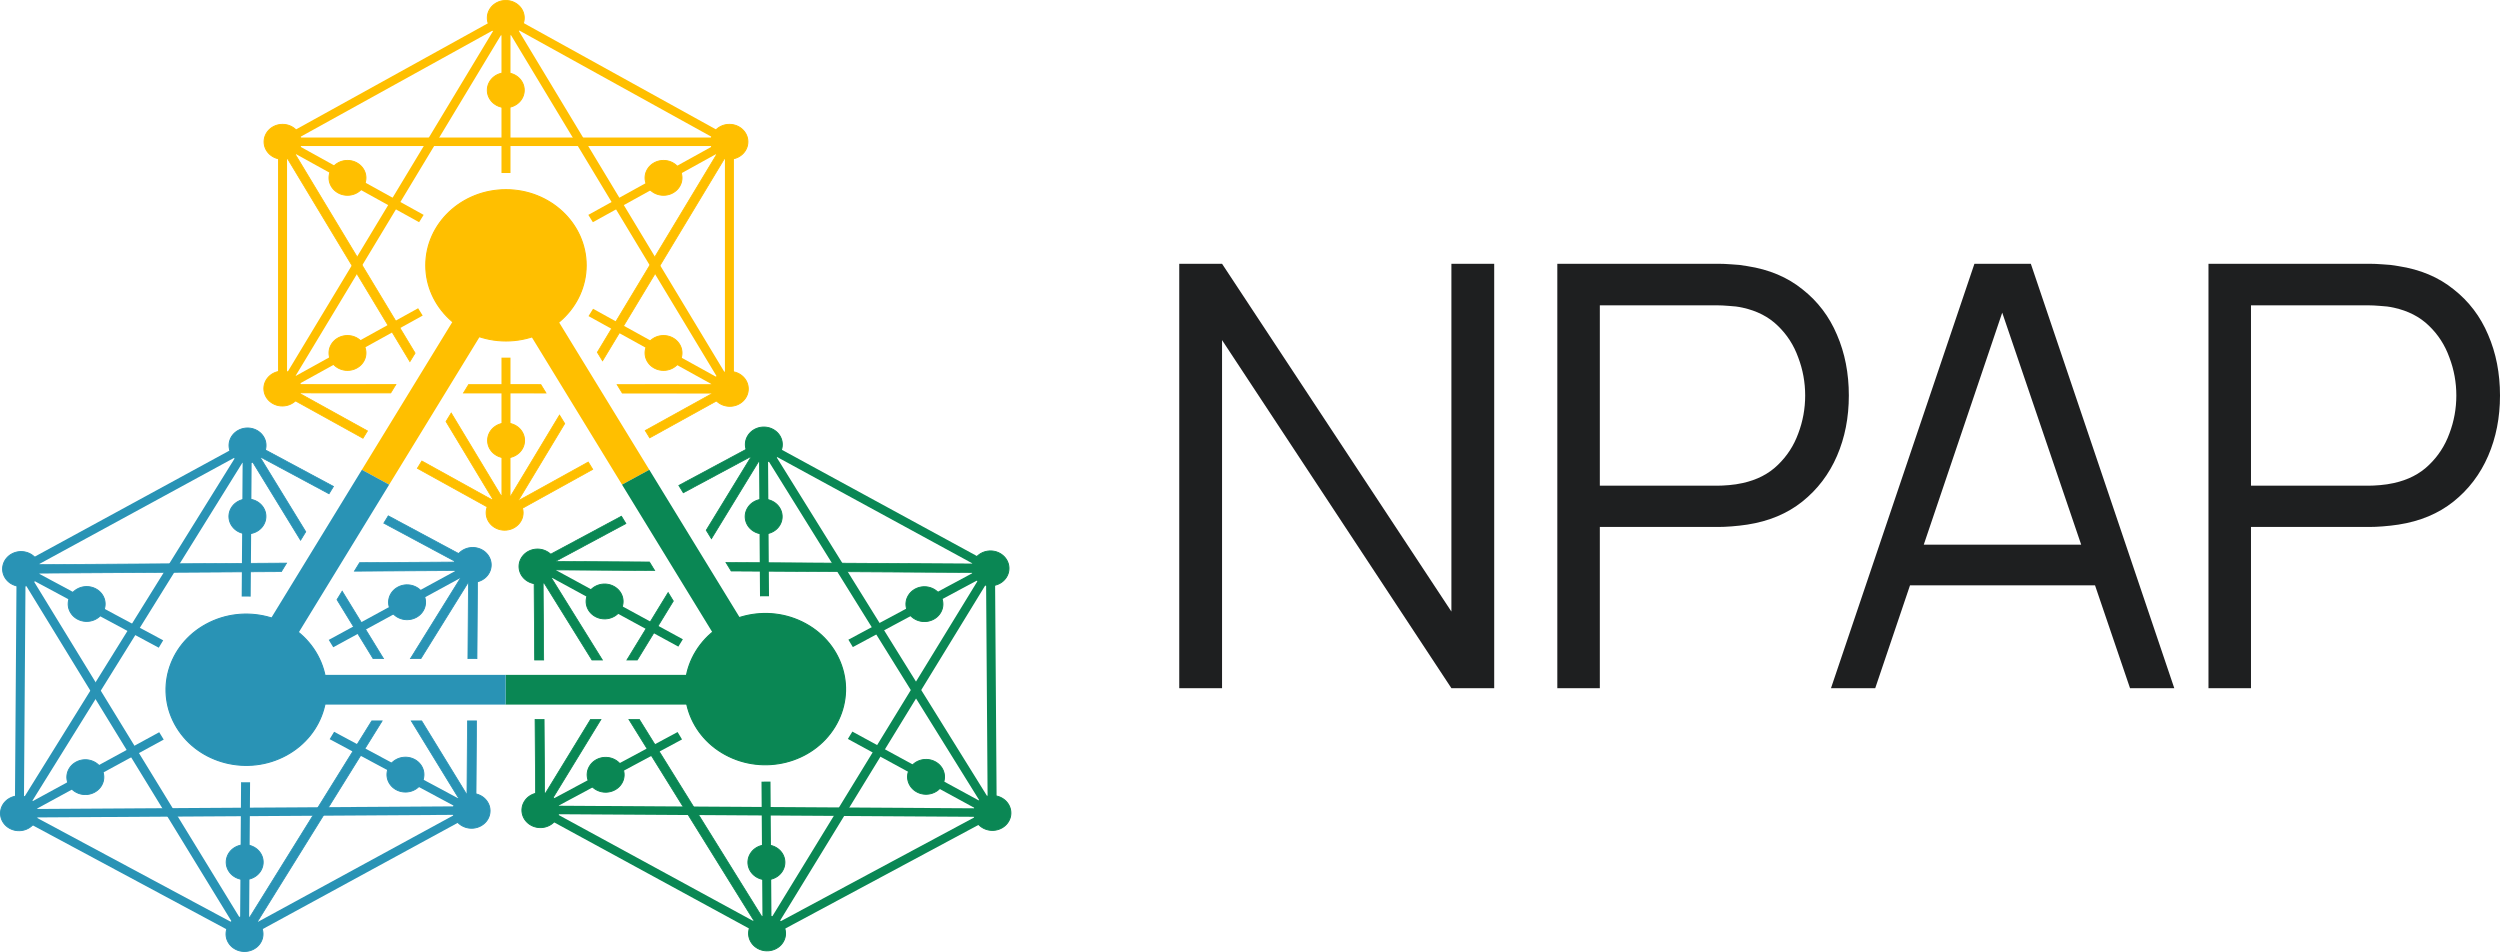
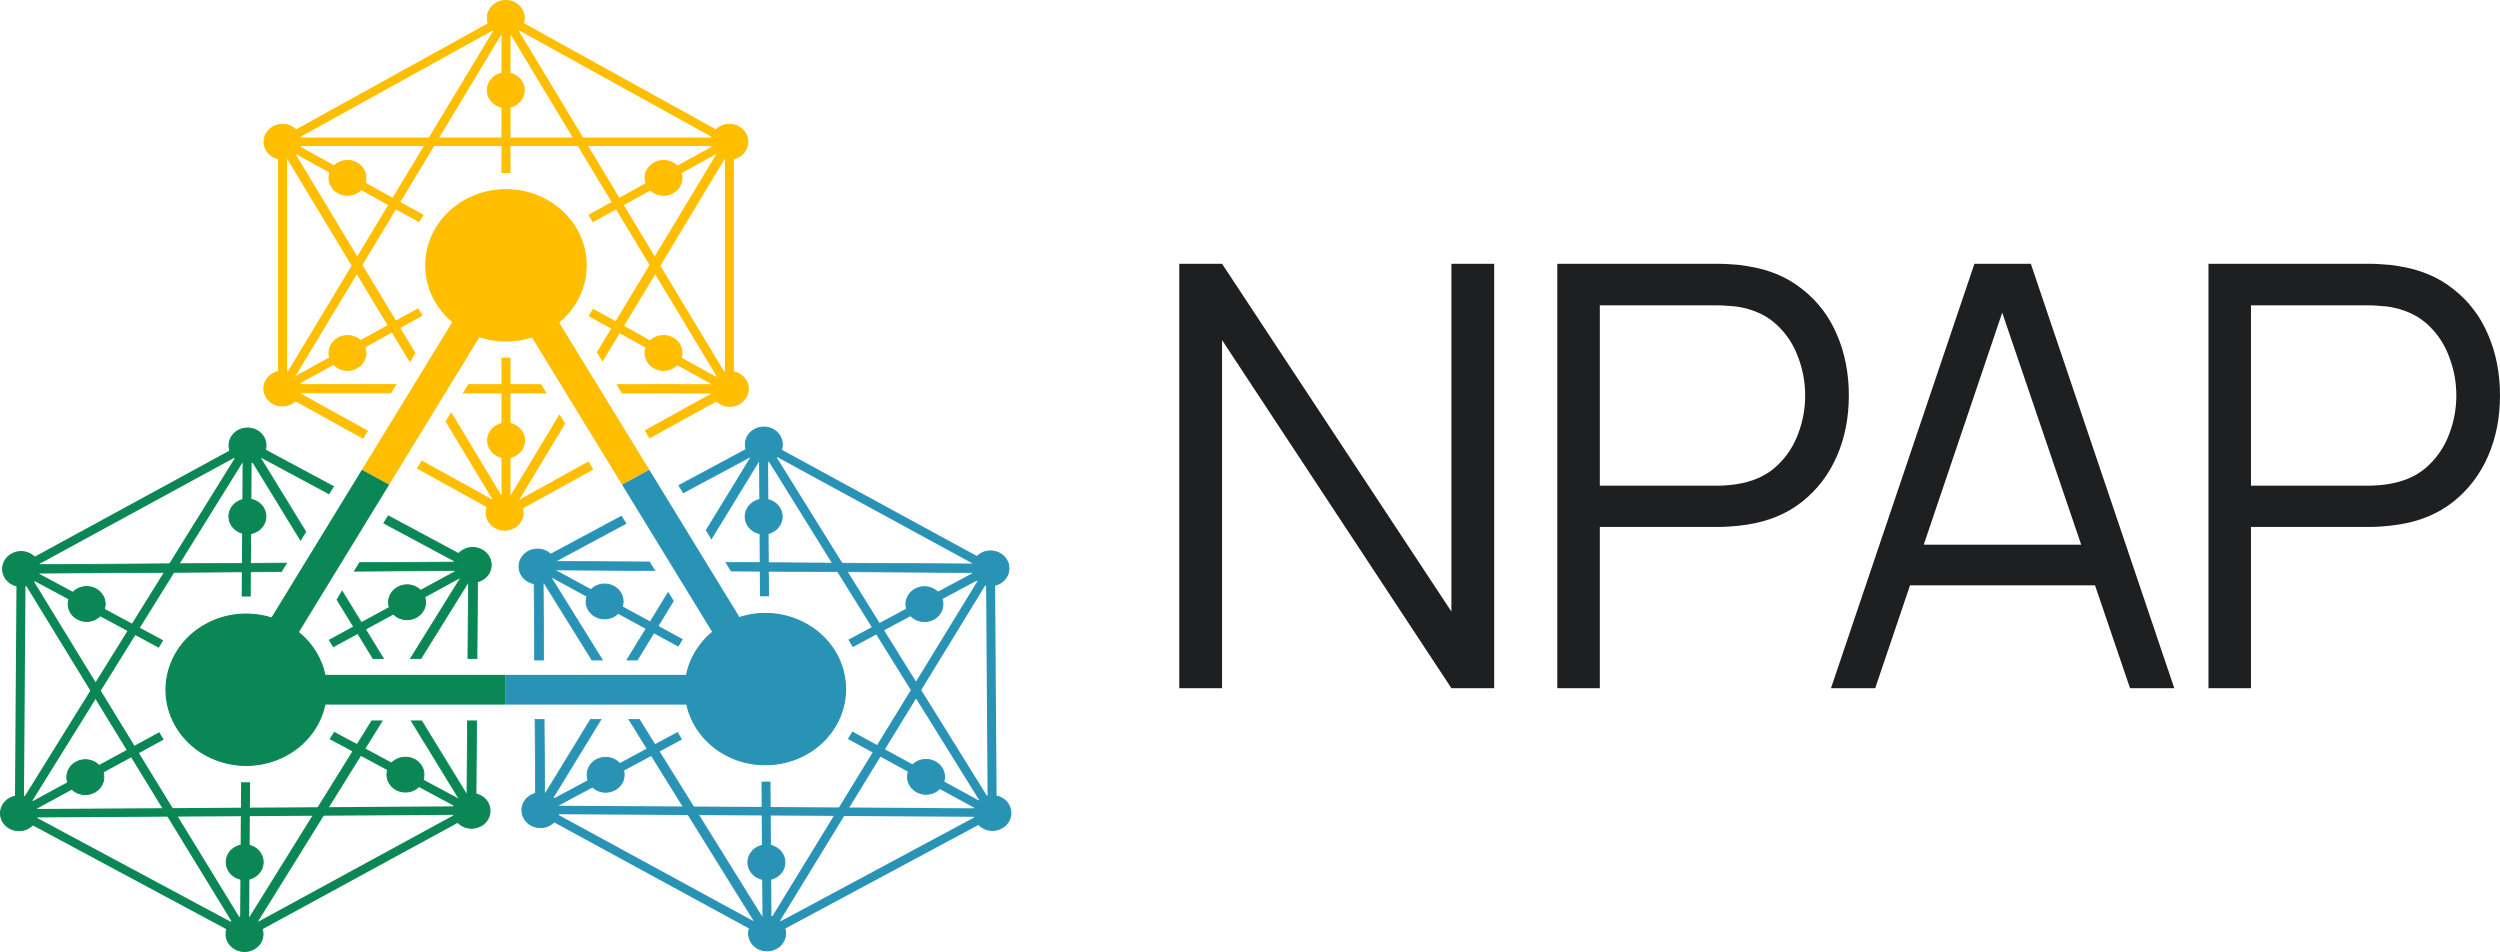
<svg xmlns="http://www.w3.org/2000/svg" version="1.1" id="svg1" width="1125.745" height="428.661" viewBox="0 0 1125.745 428.661" xml:space="preserve">
  <defs id="defs1" />
  <g id="layer1" transform="matrix(-0.3575605,0,0,0.3372961,731.2765,-38.92885)">
    <g id="g100" style="opacity:1;fill:#ffbf00;fill-opacity:1">
      <circle style="display:inline;opacity:1;fill:#ffbf00;fill-opacity:1;stroke:#ffbf00;stroke-width:1.428;stroke-opacity:1" id="path2" cx="1407.966" cy="469.633" r="101" />
      <ellipse style="display:inline;opacity:1;fill:#ffbf00;fill-opacity:1;stroke:#ffbf00;stroke-width:1.233;stroke-opacity:1" id="path38" cx="1689.357" cy="304.69" rx="23.267" ry="23.282" />
      <ellipse style="display:inline;opacity:1;fill:#ffbf00;fill-opacity:1;stroke:#ffbf00;stroke-width:1.233;stroke-opacity:1" id="ellipse41" cx="1126.075" cy="634.577" rx="23.267" ry="23.282" />
      <ellipse style="display:inline;opacity:1;fill:#ffbf00;fill-opacity:1;stroke:#ffbf00;stroke-width:1.233;stroke-opacity:1" id="ellipse70" cx="1408.219" cy="139.313" rx="23.267" ry="23.282" />
      <ellipse style="display:inline;opacity:1;fill:#ffbf00;fill-opacity:1;stroke:#ffbf00;stroke-width:1.233;stroke-opacity:1" id="ellipse71" cx="1126.575" cy="304.691" rx="23.267" ry="23.282" />
      <ellipse style="display:inline;opacity:1;fill:#ffbf00;fill-opacity:1;stroke:#ffbf00;stroke-width:1.233;stroke-opacity:1" id="ellipse72" cx="1409.669" cy="799.953" rx="23.267" ry="23.282" />
      <ellipse style="display:inline;opacity:1;fill:#ffbf00;fill-opacity:1;stroke:#ffbf00;stroke-width:1.233;stroke-opacity:1" id="ellipse73" cx="1689.61" cy="634.146" rx="23.267" ry="23.282" />
      <ellipse style="display:inline;opacity:1;fill:#ffbf00;fill-opacity:1;stroke:#ffbf00;stroke-width:1.233;stroke-opacity:1" id="ellipse74" cx="1408.219" cy="235.813" rx="23.267" ry="23.282" />
      <ellipse style="display:inline;opacity:1;fill:#ffbf00;fill-opacity:1;stroke:#ffbf00;stroke-width:1.233;stroke-opacity:1" id="ellipse75" cx="1407.842" cy="703.453" rx="23.267" ry="23.282" />
      <path style="display:inline;opacity:1;fill:#ffbf00;fill-opacity:1;stroke:#ffbf00;stroke-width:11.339;stroke-dasharray:none;stroke-opacity:1" d="M 1126.575,634.577 V 304.691" id="path41" />
      <path style="display:inline;opacity:1;fill:#ffbf00;fill-opacity:1;stroke:#ffbf00;stroke-width:11.339;stroke-dasharray:none;stroke-opacity:1" d="M 1126.575,304.691 1407.966,139.745" id="path42" />
      <path style="display:inline;opacity:1;fill:#ffbf00;fill-opacity:1;stroke:#ffbf00;stroke-width:11.339;stroke-dasharray:none;stroke-opacity:1" d="M 1689.357,304.691 1407.966,139.745" id="path43" />
      <path style="display:inline;opacity:1;fill:#ffbf00;fill-opacity:1;stroke:#ffbf00;stroke-width:11.339;stroke-dasharray:none;stroke-opacity:1" d="M 1689.357,634.577 V 304.691" id="path44" />
      <path style="display:inline;opacity:1;fill:#ffbf00;fill-opacity:1;stroke:#ffbf00;stroke-width:11.339;stroke-dasharray:none;stroke-opacity:1" d="M 1407.966,139.745 1126.575,634.577" id="path49" />
      <path style="display:inline;opacity:1;fill:#ffbf00;fill-opacity:1;stroke:#ffbf00;stroke-width:11.339;stroke-dasharray:none;stroke-opacity:1" d="m 1407.966,139.745 281.391,494.833" id="path50" />
      <path style="display:inline;opacity:1;fill:#ffbf00;fill-opacity:1;stroke:#ffbf00;stroke-width:11.339;stroke-dasharray:none;stroke-opacity:1" d="m 1126.575,304.691 h 562.782" id="path53" />
      <path style="display:inline;opacity:1;fill:#ffbf00;fill-opacity:1;stroke:#ffbf00;stroke-width:11.339;stroke-dasharray:none;stroke-opacity:1" d="m 1407.966,139.745 10e-5,206.639" id="path56" />
      <path style="display:inline;opacity:1;fill:#ffbf00;fill-opacity:1;stroke:#ffbf00;stroke-width:11.339;stroke-dasharray:none;stroke-opacity:1" d="m 1407.966,592.882 10e-5,206.639" id="path61" />
      <path style="display:inline;opacity:1;fill:#ffbf00;fill-opacity:1;stroke:#ffbf00;stroke-width:11.339;stroke-dasharray:none;stroke-opacity:1" d="M 1689.357,304.691 1514.517,407.176" id="path62" />
      <path style="display:inline;opacity:1;fill:#ffbf00;fill-opacity:1;stroke:#ffbf00;stroke-width:11.339;stroke-dasharray:none;stroke-opacity:1" d="M 1301.415,407.176 1126.575,304.691" id="path63" />
      <path style="display:inline;opacity:1;fill:#ffbf00;fill-opacity:1;stroke:#ffbf00;stroke-width:11.339;stroke-dasharray:none;stroke-opacity:1" d="M 1690.574,634.29 1515.734,531.805" id="path64" />
      <path style="display:inline;opacity:1;fill:#ffbf00;fill-opacity:1;stroke:#ffbf00;stroke-width:11.339;stroke-dasharray:none;stroke-opacity:1" d="M 1301.168,532.524 1126.328,635.009" id="path65" />
      <path style="display:inline;opacity:1;fill:#ffbf00;fill-opacity:1;stroke:#ffbf00;stroke-width:39.685;stroke-dasharray:none;stroke-opacity:1" d="M 1407.966,469.633 1244.645,752.513" id="path79" />
      <path style="display:inline;opacity:1;fill:#ffbf00;fill-opacity:1;stroke:#ffbf00;stroke-width:39.685;stroke-dasharray:none;stroke-opacity:1" d="m 1408.94,469.633 163.321,282.88" id="path80" />
      <ellipse style="display:inline;opacity:1;fill:#ffbf00;fill-opacity:1;stroke:#ffbf00;stroke-width:1.233;stroke-opacity:1" id="ellipse80" cx="1209.564" cy="352.852" rx="23.267" ry="23.282" />
      <ellipse style="display:inline;opacity:1;fill:#ffbf00;fill-opacity:1;stroke:#ffbf00;stroke-width:1.233;stroke-opacity:1" id="ellipse81" cx="1607.585" cy="352.852" rx="23.267" ry="23.282" />
      <ellipse style="display:inline;opacity:1;fill:#ffbf00;fill-opacity:1;stroke:#ffbf00;stroke-width:1.233;stroke-opacity:1" id="ellipse82" cx="1607.585" cy="586.626" rx="23.267" ry="23.282" />
      <ellipse style="display:inline;opacity:1;fill:#ffbf00;fill-opacity:1;stroke:#ffbf00;stroke-width:1.233;stroke-opacity:1" id="ellipse83" cx="1209.564" cy="586.626" rx="23.267" ry="23.282" />
      <path id="path60" style="baseline-shift:baseline;display:inline;overflow:visible;opacity:1;vector-effect:none;fill:#ffbf00;fill-opacity:1;stroke:#ffbf00;stroke-opacity:1;enable-background:accumulate;stop-color:#000000" d="m 1684.43,301.889 -162.019,284.91 6.572,11.383 165.303,-290.688 z m -207.496,364.883 -73.897,129.947 9.857,5.605 70.611,-124.17 z" />
      <path id="path73" style="baseline-shift:baseline;display:inline;overflow:visible;opacity:1;vector-effect:none;fill:#ffbf00;fill-opacity:1;stroke:#ffbf00;stroke-opacity:1;enable-background:accumulate;stop-color:#000000" d="m 1686.49,629.686 -104.092,61.016 5.67,9.82 104.156,-61.053 z m -172.566,101.154 -108.824,63.791 5.732,9.781 108.762,-63.752 z" />
      <path id="path58" style="baseline-shift:baseline;display:inline;overflow:visible;opacity:1;vector-effect:none;fill:#ffbf00;fill-opacity:1;stroke:#ffbf00;stroke-opacity:1;enable-background:accumulate;stop-color:#000000" d="m 1690.57,628.621 -143.973,0.074 6.545,11.334 137.438,-0.07 z m -235.594,0.119 -90.891,0.047 -6.549,11.342 103.984,-0.053 z m -186.932,0.096 -141.473,0.072 0.01,11.338 134.914,-0.068 z" />
      <path id="path89" style="baseline-shift:baseline;display:inline;overflow:visible;opacity:1;vector-effect:none;fill:#ffbf00;fill-opacity:1;stroke:#ffbf00;stroke-opacity:1;enable-background:accumulate;stop-color:#000000" d="m 1131.504,301.889 -9.857,5.605 164.705,289.633 6.57,-11.383 z m 209.061,367.637 -6.572,11.383 69.045,121.416 9.857,-5.605 z" />
      <path id="path91" style="baseline-shift:baseline;display:inline;overflow:visible;opacity:1;vector-effect:none;fill:#ffbf00;fill-opacity:1;stroke:#ffbf00;stroke-opacity:1;enable-background:accumulate;stop-color:#000000" d="m 1129.443,629.686 -5.732,9.783 103.252,60.523 5.668,-9.818 z m 174.924,102.537 -5.67,9.82 106.402,62.369 5.732,-9.781 z" />
    </g>
-     <g id="g128" style="opacity:1;fill:#0a8754;fill-opacity:1;stroke:#0a8754;stroke-opacity:1" transform="matrix(0.5,0.8660254,0.8660254,-0.5,-29.37281,50.87531)">
-       <circle style="display:inline;opacity:1;fill:#0a8754;fill-opacity:1;stroke:#0a8754;stroke-width:1.428;stroke-opacity:1" id="circle100" cx="1407.966" cy="469.633" r="101" />
-       <ellipse style="display:inline;opacity:1;fill:#0a8754;fill-opacity:1;stroke:#0a8754;stroke-width:1.233;stroke-opacity:1" id="ellipse100" cx="1689.357" cy="304.69" rx="23.267" ry="23.282" />
-       <ellipse style="display:inline;opacity:1;fill:#0a8754;fill-opacity:1;stroke:#0a8754;stroke-width:1.233;stroke-opacity:1" id="ellipse101" cx="1126.075" cy="634.577" rx="23.267" ry="23.282" />
-       <ellipse style="display:inline;opacity:1;fill:#0a8754;fill-opacity:1;stroke:#0a8754;stroke-width:1.233;stroke-opacity:1" id="ellipse102" cx="1408.219" cy="139.313" rx="23.267" ry="23.282" />
-       <ellipse style="display:inline;opacity:1;fill:#0a8754;fill-opacity:1;stroke:#0a8754;stroke-width:1.233;stroke-opacity:1" id="ellipse103" cx="1126.575" cy="304.691" rx="23.267" ry="23.282" />
-       <ellipse style="display:inline;opacity:1;fill:#0a8754;fill-opacity:1;stroke:#0a8754;stroke-width:1.233;stroke-opacity:1" id="ellipse104" cx="1409.669" cy="799.953" rx="23.267" ry="23.282" />
-       <ellipse style="display:inline;opacity:1;fill:#0a8754;fill-opacity:1;stroke:#0a8754;stroke-width:1.233;stroke-opacity:1" id="ellipse105" cx="1689.61" cy="634.146" rx="23.267" ry="23.282" />
-       <ellipse style="display:inline;opacity:1;fill:#0a8754;fill-opacity:1;stroke:#0a8754;stroke-width:1.233;stroke-opacity:1" id="ellipse106" cx="1408.219" cy="235.813" rx="23.267" ry="23.282" />
-       <ellipse style="display:inline;opacity:1;fill:#0a8754;fill-opacity:1;stroke:#0a8754;stroke-width:1.233;stroke-opacity:1" id="ellipse107" cx="1407.842" cy="703.453" rx="23.267" ry="23.282" />
-       <path style="display:inline;opacity:1;fill:#0a8754;fill-opacity:1;stroke:#0a8754;stroke-width:11.339;stroke-dasharray:none;stroke-opacity:1" d="M 1126.575,634.577 V 304.691" id="path107" />
-       <path style="display:inline;opacity:1;fill:#0a8754;fill-opacity:1;stroke:#0a8754;stroke-width:11.339;stroke-dasharray:none;stroke-opacity:1" d="M 1126.575,304.691 1407.966,139.745" id="path108" />
-       <path style="display:inline;opacity:1;fill:#0a8754;fill-opacity:1;stroke:#0a8754;stroke-width:11.339;stroke-dasharray:none;stroke-opacity:1" d="M 1689.357,304.691 1407.966,139.745" id="path109" />
-       <path style="display:inline;opacity:1;fill:#0a8754;fill-opacity:1;stroke:#0a8754;stroke-width:11.339;stroke-dasharray:none;stroke-opacity:1" d="M 1689.357,634.577 V 304.691" id="path110" />
-       <path style="display:inline;opacity:1;fill:#0a8754;fill-opacity:1;stroke:#0a8754;stroke-width:11.339;stroke-dasharray:none;stroke-opacity:1" d="M 1407.966,139.745 1126.575,634.577" id="path111" />
-       <path style="display:inline;opacity:1;fill:#0a8754;fill-opacity:1;stroke:#0a8754;stroke-width:11.339;stroke-dasharray:none;stroke-opacity:1" d="m 1407.966,139.745 281.391,494.833" id="path112" />
-       <path style="display:inline;opacity:1;fill:#0a8754;fill-opacity:1;stroke:#0a8754;stroke-width:11.339;stroke-dasharray:none;stroke-opacity:1" d="m 1126.575,304.691 h 562.782" id="path113" />
-       <path style="display:inline;opacity:1;fill:#0a8754;fill-opacity:1;stroke:#0a8754;stroke-width:11.339;stroke-dasharray:none;stroke-opacity:1" d="m 1407.966,139.745 10e-5,206.639" id="path114" />
-       <path style="display:inline;opacity:1;fill:#0a8754;fill-opacity:1;stroke:#0a8754;stroke-width:11.339;stroke-dasharray:none;stroke-opacity:1" d="m 1407.966,592.882 10e-5,206.639" id="path115" />
-       <path style="display:inline;opacity:1;fill:#0a8754;fill-opacity:1;stroke:#0a8754;stroke-width:11.339;stroke-dasharray:none;stroke-opacity:1" d="M 1689.357,304.691 1514.517,407.176" id="path116" />
-       <path style="display:inline;opacity:1;fill:#0a8754;fill-opacity:1;stroke:#0a8754;stroke-width:11.339;stroke-dasharray:none;stroke-opacity:1" d="M 1301.415,407.176 1126.575,304.691" id="path117" />
-       <path style="display:inline;opacity:1;fill:#0a8754;fill-opacity:1;stroke:#0a8754;stroke-width:11.339;stroke-dasharray:none;stroke-opacity:1" d="M 1690.574,634.29 1515.734,531.805" id="path118" />
-       <path style="display:inline;opacity:1;fill:#0a8754;fill-opacity:1;stroke:#0a8754;stroke-width:11.339;stroke-dasharray:none;stroke-opacity:1" d="M 1301.168,532.524 1126.328,635.009" id="path119" />
-       <path style="display:inline;opacity:1;fill:#0a8754;fill-opacity:1;stroke:#0a8754;stroke-width:39.685;stroke-dasharray:none;stroke-opacity:1" d="M 1407.966,469.633 1244.645,752.513" id="path120" />
-       <path style="display:inline;opacity:1;fill:#0a8754;fill-opacity:1;stroke:#0a8754;stroke-width:39.685;stroke-dasharray:none;stroke-opacity:1" d="m 1408.94,469.633 163.321,282.88" id="path121" />
-       <ellipse style="display:inline;opacity:1;fill:#0a8754;fill-opacity:1;stroke:#0a8754;stroke-width:1.233;stroke-opacity:1" id="ellipse121" cx="1209.564" cy="352.852" rx="23.267" ry="23.282" />
-       <ellipse style="display:inline;opacity:1;fill:#0a8754;fill-opacity:1;stroke:#0a8754;stroke-width:1.233;stroke-opacity:1" id="ellipse122" cx="1607.585" cy="352.852" rx="23.267" ry="23.282" />
-       <ellipse style="display:inline;opacity:1;fill:#0a8754;fill-opacity:1;stroke:#0a8754;stroke-width:1.233;stroke-opacity:1" id="ellipse123" cx="1607.585" cy="586.626" rx="23.267" ry="23.282" />
-       <ellipse style="display:inline;opacity:1;fill:#0a8754;fill-opacity:1;stroke:#0a8754;stroke-width:1.233;stroke-opacity:1" id="ellipse124" cx="1209.564" cy="586.626" rx="23.267" ry="23.282" />
-       <path id="path124" style="baseline-shift:baseline;display:inline;overflow:visible;opacity:1;vector-effect:none;fill:#0a8754;fill-opacity:1;stroke:#0a8754;stroke-opacity:1;enable-background:accumulate;stop-color:#000000" d="m 1684.43,301.889 -162.019,284.91 6.572,11.383 165.303,-290.688 z m -207.496,364.883 -73.897,129.947 9.857,5.605 70.611,-124.17 z" />
-       <path id="path125" style="baseline-shift:baseline;display:inline;overflow:visible;opacity:1;vector-effect:none;fill:#0a8754;fill-opacity:1;stroke:#0a8754;stroke-opacity:1;enable-background:accumulate;stop-color:#000000" d="m 1686.49,629.686 -104.092,61.016 5.67,9.82 104.156,-61.053 z m -172.566,101.154 -108.824,63.791 5.732,9.781 108.762,-63.752 z" />
-       <path id="path126" style="baseline-shift:baseline;display:inline;overflow:visible;opacity:1;vector-effect:none;fill:#0a8754;fill-opacity:1;stroke:#0a8754;stroke-opacity:1;enable-background:accumulate;stop-color:#000000" d="m 1690.57,628.621 -143.973,0.074 6.545,11.334 137.438,-0.07 z m -235.594,0.119 -90.891,0.047 -6.549,11.342 103.984,-0.053 z m -186.932,0.096 -141.473,0.072 0.01,11.338 134.914,-0.068 z" />
-       <path id="path127" style="baseline-shift:baseline;display:inline;overflow:visible;opacity:1;vector-effect:none;fill:#0a8754;fill-opacity:1;stroke:#0a8754;stroke-opacity:1;enable-background:accumulate;stop-color:#000000" d="m 1131.504,301.889 -9.857,5.605 164.705,289.633 6.57,-11.383 z m 209.061,367.637 -6.572,11.383 69.045,121.416 9.857,-5.605 z" />
-       <path id="path128" style="baseline-shift:baseline;display:inline;overflow:visible;opacity:1;vector-effect:none;fill:#0a8754;fill-opacity:1;stroke:#0a8754;stroke-opacity:1;enable-background:accumulate;stop-color:#000000" d="m 1129.443,629.686 -5.732,9.783 103.252,60.523 5.668,-9.818 z m 174.924,102.537 -5.67,9.82 106.402,62.369 5.732,-9.781 z" />
+     <g id="g128" style="opacity:1;fill:#2993b5;fill-opacity:1;stroke:#2993b5;stroke-opacity:1" transform="matrix(0.5,0.8660254,0.8660254,-0.5,-29.37281,50.87531)">
+       <circle style="display:inline;opacity:1;fill:#2993b5;fill-opacity:1;stroke:#2993b5;stroke-width:1.428;stroke-opacity:1" id="circle100" cx="1407.966" cy="469.633" r="101" />
+       <ellipse style="display:inline;opacity:1;fill:#2993b5;fill-opacity:1;stroke:#2993b5;stroke-width:1.233;stroke-opacity:1" id="ellipse100" cx="1689.357" cy="304.69" rx="23.267" ry="23.282" />
+       <ellipse style="display:inline;opacity:1;fill:#2993b5;fill-opacity:1;stroke:#2993b5;stroke-width:1.233;stroke-opacity:1" id="ellipse101" cx="1126.075" cy="634.577" rx="23.267" ry="23.282" />
+       <ellipse style="display:inline;opacity:1;fill:#2993b5;fill-opacity:1;stroke:#2993b5;stroke-width:1.233;stroke-opacity:1" id="ellipse102" cx="1408.219" cy="139.313" rx="23.267" ry="23.282" />
+       <ellipse style="display:inline;opacity:1;fill:#2993b5;fill-opacity:1;stroke:#2993b5;stroke-width:1.233;stroke-opacity:1" id="ellipse103" cx="1126.575" cy="304.691" rx="23.267" ry="23.282" />
+       <ellipse style="display:inline;opacity:1;fill:#2993b5;fill-opacity:1;stroke:#2993b5;stroke-width:1.233;stroke-opacity:1" id="ellipse104" cx="1409.669" cy="799.953" rx="23.267" ry="23.282" />
+       <ellipse style="display:inline;opacity:1;fill:#2993b5;fill-opacity:1;stroke:#2993b5;stroke-width:1.233;stroke-opacity:1" id="ellipse105" cx="1689.61" cy="634.146" rx="23.267" ry="23.282" />
+       <ellipse style="display:inline;opacity:1;fill:#2993b5;fill-opacity:1;stroke:#2993b5;stroke-width:1.233;stroke-opacity:1" id="ellipse106" cx="1408.219" cy="235.813" rx="23.267" ry="23.282" />
+       <ellipse style="display:inline;opacity:1;fill:#2993b5;fill-opacity:1;stroke:#2993b5;stroke-width:1.233;stroke-opacity:1" id="ellipse107" cx="1407.842" cy="703.453" rx="23.267" ry="23.282" />
+       <path style="display:inline;opacity:1;fill:#2993b5;fill-opacity:1;stroke:#2993b5;stroke-width:11.339;stroke-dasharray:none;stroke-opacity:1" d="M 1126.575,634.577 V 304.691" id="path107" />
+       <path style="display:inline;opacity:1;fill:#2993b5;fill-opacity:1;stroke:#2993b5;stroke-width:11.339;stroke-dasharray:none;stroke-opacity:1" d="M 1126.575,304.691 1407.966,139.745" id="path108" />
+       <path style="display:inline;opacity:1;fill:#2993b5;fill-opacity:1;stroke:#2993b5;stroke-width:11.339;stroke-dasharray:none;stroke-opacity:1" d="M 1689.357,304.691 1407.966,139.745" id="path109" />
+       <path style="display:inline;opacity:1;fill:#2993b5;fill-opacity:1;stroke:#2993b5;stroke-width:11.339;stroke-dasharray:none;stroke-opacity:1" d="M 1689.357,634.577 V 304.691" id="path110" />
+       <path style="display:inline;opacity:1;fill:#2993b5;fill-opacity:1;stroke:#2993b5;stroke-width:11.339;stroke-dasharray:none;stroke-opacity:1" d="M 1407.966,139.745 1126.575,634.577" id="path111" />
+       <path style="display:inline;opacity:1;fill:#2993b5;fill-opacity:1;stroke:#2993b5;stroke-width:11.339;stroke-dasharray:none;stroke-opacity:1" d="m 1407.966,139.745 281.391,494.833" id="path112" />
+       <path style="display:inline;opacity:1;fill:#2993b5;fill-opacity:1;stroke:#2993b5;stroke-width:11.339;stroke-dasharray:none;stroke-opacity:1" d="m 1126.575,304.691 h 562.782" id="path113" />
+       <path style="display:inline;opacity:1;fill:#2993b5;fill-opacity:1;stroke:#2993b5;stroke-width:11.339;stroke-dasharray:none;stroke-opacity:1" d="m 1407.966,139.745 10e-5,206.639" id="path114" />
+       <path style="display:inline;opacity:1;fill:#2993b5;fill-opacity:1;stroke:#2993b5;stroke-width:11.339;stroke-dasharray:none;stroke-opacity:1" d="m 1407.966,592.882 10e-5,206.639" id="path115" />
+       <path style="display:inline;opacity:1;fill:#2993b5;fill-opacity:1;stroke:#2993b5;stroke-width:11.339;stroke-dasharray:none;stroke-opacity:1" d="M 1689.357,304.691 1514.517,407.176" id="path116" />
+       <path style="display:inline;opacity:1;fill:#2993b5;fill-opacity:1;stroke:#2993b5;stroke-width:11.339;stroke-dasharray:none;stroke-opacity:1" d="M 1301.415,407.176 1126.575,304.691" id="path117" />
+       <path style="display:inline;opacity:1;fill:#2993b5;fill-opacity:1;stroke:#2993b5;stroke-width:11.339;stroke-dasharray:none;stroke-opacity:1" d="M 1690.574,634.29 1515.734,531.805" id="path118" />
+       <path style="display:inline;opacity:1;fill:#2993b5;fill-opacity:1;stroke:#2993b5;stroke-width:11.339;stroke-dasharray:none;stroke-opacity:1" d="M 1301.168,532.524 1126.328,635.009" id="path119" />
+       <path style="display:inline;opacity:1;fill:#2993b5;fill-opacity:1;stroke:#2993b5;stroke-width:39.685;stroke-dasharray:none;stroke-opacity:1" d="M 1407.966,469.633 1244.645,752.513" id="path120" />
+       <path style="display:inline;opacity:1;fill:#2993b5;fill-opacity:1;stroke:#2993b5;stroke-width:39.685;stroke-dasharray:none;stroke-opacity:1" d="m 1408.94,469.633 163.321,282.88" id="path121" />
+       <ellipse style="display:inline;opacity:1;fill:#2993b5;fill-opacity:1;stroke:#2993b5;stroke-width:1.233;stroke-opacity:1" id="ellipse121" cx="1209.564" cy="352.852" rx="23.267" ry="23.282" />
+       <ellipse style="display:inline;opacity:1;fill:#2993b5;fill-opacity:1;stroke:#2993b5;stroke-width:1.233;stroke-opacity:1" id="ellipse122" cx="1607.585" cy="352.852" rx="23.267" ry="23.282" />
+       <ellipse style="display:inline;opacity:1;fill:#2993b5;fill-opacity:1;stroke:#2993b5;stroke-width:1.233;stroke-opacity:1" id="ellipse123" cx="1607.585" cy="586.626" rx="23.267" ry="23.282" />
+       <ellipse style="display:inline;opacity:1;fill:#2993b5;fill-opacity:1;stroke:#2993b5;stroke-width:1.233;stroke-opacity:1" id="ellipse124" cx="1209.564" cy="586.626" rx="23.267" ry="23.282" />
+       <path id="path124" style="baseline-shift:baseline;display:inline;overflow:visible;opacity:1;vector-effect:none;fill:#2993b5;fill-opacity:1;stroke:#2993b5;stroke-opacity:1;enable-background:accumulate;stop-color:#000000" d="m 1684.43,301.889 -162.019,284.91 6.572,11.383 165.303,-290.688 z m -207.496,364.883 -73.897,129.947 9.857,5.605 70.611,-124.17 z" />
+       <path id="path125" style="baseline-shift:baseline;display:inline;overflow:visible;opacity:1;vector-effect:none;fill:#2993b5;fill-opacity:1;stroke:#2993b5;stroke-opacity:1;enable-background:accumulate;stop-color:#000000" d="m 1686.49,629.686 -104.092,61.016 5.67,9.82 104.156,-61.053 z m -172.566,101.154 -108.824,63.791 5.732,9.781 108.762,-63.752 z" />
+       <path id="path126" style="baseline-shift:baseline;display:inline;overflow:visible;opacity:1;vector-effect:none;fill:#2993b5;fill-opacity:1;stroke:#2993b5;stroke-opacity:1;enable-background:accumulate;stop-color:#000000" d="m 1690.57,628.621 -143.973,0.074 6.545,11.334 137.438,-0.07 z m -235.594,0.119 -90.891,0.047 -6.549,11.342 103.984,-0.053 z m -186.932,0.096 -141.473,0.072 0.01,11.338 134.914,-0.068 z" />
+       <path id="path127" style="baseline-shift:baseline;display:inline;overflow:visible;opacity:1;vector-effect:none;fill:#2993b5;fill-opacity:1;stroke:#2993b5;stroke-opacity:1;enable-background:accumulate;stop-color:#000000" d="m 1131.504,301.889 -9.857,5.605 164.705,289.633 6.57,-11.383 z m 209.061,367.637 -6.572,11.383 69.045,121.416 9.857,-5.605 z" />
+       <path id="path128" style="baseline-shift:baseline;display:inline;overflow:visible;opacity:1;vector-effect:none;fill:#2993b5;fill-opacity:1;stroke:#2993b5;stroke-opacity:1;enable-background:accumulate;stop-color:#000000" d="m 1129.443,629.686 -5.732,9.783 103.252,60.523 5.668,-9.818 z m 174.924,102.537 -5.67,9.82 106.402,62.369 5.732,-9.781 z" />
    </g>
-     <g id="g156" style="opacity:1;fill:#2993b5;fill-opacity:1;stroke:#2993b5;stroke-opacity:1" transform="matrix(0.5,-0.8660254,-0.8660254,-0.5,1437.826,2490.388)">
-       <circle style="display:inline;opacity:1;fill:#2993b5;fill-opacity:1;stroke:#2993b5;stroke-width:1.428;stroke-opacity:1" id="circle128" cx="1407.966" cy="469.633" r="101" />
-       <ellipse style="display:inline;opacity:1;fill:#2993b5;fill-opacity:1;stroke:#2993b5;stroke-width:1.233;stroke-opacity:1" id="ellipse128" cx="1689.357" cy="304.69" rx="23.267" ry="23.282" />
-       <ellipse style="display:inline;opacity:1;fill:#2993b5;fill-opacity:1;stroke:#2993b5;stroke-width:1.233;stroke-opacity:1" id="ellipse129" cx="1126.075" cy="634.577" rx="23.267" ry="23.282" />
-       <ellipse style="display:inline;opacity:1;fill:#2993b5;fill-opacity:1;stroke:#2993b5;stroke-width:1.233;stroke-opacity:1" id="ellipse130" cx="1408.219" cy="139.313" rx="23.267" ry="23.282" />
-       <ellipse style="display:inline;opacity:1;fill:#2993b5;fill-opacity:1;stroke:#2993b5;stroke-width:1.233;stroke-opacity:1" id="ellipse131" cx="1126.575" cy="304.691" rx="23.267" ry="23.282" />
-       <ellipse style="display:inline;opacity:1;fill:#2993b5;fill-opacity:1;stroke:#2993b5;stroke-width:1.233;stroke-opacity:1" id="ellipse132" cx="1409.669" cy="799.953" rx="23.267" ry="23.282" />
-       <ellipse style="display:inline;opacity:1;fill:#2993b5;fill-opacity:1;stroke:#2993b5;stroke-width:1.233;stroke-opacity:1" id="ellipse133" cx="1689.61" cy="634.146" rx="23.267" ry="23.282" />
-       <ellipse style="display:inline;opacity:1;fill:#2993b5;fill-opacity:1;stroke:#2993b5;stroke-width:1.233;stroke-opacity:1" id="ellipse134" cx="1408.219" cy="235.813" rx="23.267" ry="23.282" />
-       <ellipse style="display:inline;opacity:1;fill:#2993b5;fill-opacity:1;stroke:#2993b5;stroke-width:1.233;stroke-opacity:1" id="ellipse135" cx="1407.842" cy="703.453" rx="23.267" ry="23.282" />
-       <path style="display:inline;opacity:1;fill:#2993b5;fill-opacity:1;stroke:#2993b5;stroke-width:11.339;stroke-dasharray:none;stroke-opacity:1" d="M 1126.575,634.577 V 304.691" id="path135" />
-       <path style="display:inline;opacity:1;fill:#2993b5;fill-opacity:1;stroke:#2993b5;stroke-width:11.339;stroke-dasharray:none;stroke-opacity:1" d="M 1126.575,304.691 1407.966,139.745" id="path136" />
-       <path style="display:inline;opacity:1;fill:#2993b5;fill-opacity:1;stroke:#2993b5;stroke-width:11.339;stroke-dasharray:none;stroke-opacity:1" d="M 1689.357,304.691 1407.966,139.745" id="path137" />
-       <path style="display:inline;opacity:1;fill:#2993b5;fill-opacity:1;stroke:#2993b5;stroke-width:11.339;stroke-dasharray:none;stroke-opacity:1" d="M 1689.357,634.577 V 304.691" id="path138" />
-       <path style="display:inline;opacity:1;fill:#2993b5;fill-opacity:1;stroke:#2993b5;stroke-width:11.339;stroke-dasharray:none;stroke-opacity:1" d="M 1407.966,139.745 1126.575,634.577" id="path139" />
-       <path style="display:inline;opacity:1;fill:#2993b5;fill-opacity:1;stroke:#2993b5;stroke-width:11.339;stroke-dasharray:none;stroke-opacity:1" d="m 1407.966,139.745 281.391,494.833" id="path140" />
-       <path style="display:inline;opacity:1;fill:#2993b5;fill-opacity:1;stroke:#2993b5;stroke-width:11.339;stroke-dasharray:none;stroke-opacity:1" d="m 1126.575,304.691 h 562.782" id="path141" />
-       <path style="display:inline;opacity:1;fill:#2993b5;fill-opacity:1;stroke:#2993b5;stroke-width:11.339;stroke-dasharray:none;stroke-opacity:1" d="m 1407.966,139.745 10e-5,206.639" id="path142" />
-       <path style="display:inline;opacity:1;fill:#2993b5;fill-opacity:1;stroke:#2993b5;stroke-width:11.339;stroke-dasharray:none;stroke-opacity:1" d="m 1407.966,592.882 10e-5,206.639" id="path143" />
-       <path style="display:inline;opacity:1;fill:#2993b5;fill-opacity:1;stroke:#2993b5;stroke-width:11.339;stroke-dasharray:none;stroke-opacity:1" d="M 1689.357,304.691 1514.517,407.176" id="path144" />
-       <path style="display:inline;opacity:1;fill:#2993b5;fill-opacity:1;stroke:#2993b5;stroke-width:11.339;stroke-dasharray:none;stroke-opacity:1" d="M 1301.415,407.176 1126.575,304.691" id="path145" />
-       <path style="display:inline;opacity:1;fill:#2993b5;fill-opacity:1;stroke:#2993b5;stroke-width:11.339;stroke-dasharray:none;stroke-opacity:1" d="M 1690.574,634.29 1515.734,531.805" id="path146" />
-       <path style="display:inline;opacity:1;fill:#2993b5;fill-opacity:1;stroke:#2993b5;stroke-width:11.339;stroke-dasharray:none;stroke-opacity:1" d="M 1301.168,532.524 1126.328,635.009" id="path147" />
-       <path style="display:inline;opacity:1;fill:#2993b5;fill-opacity:1;stroke:#2993b5;stroke-width:39.685;stroke-dasharray:none;stroke-opacity:1" d="M 1407.966,469.633 1244.645,752.513" id="path148" />
-       <path style="display:inline;opacity:1;fill:#2993b5;fill-opacity:1;stroke:#2993b5;stroke-width:39.685;stroke-dasharray:none;stroke-opacity:1" d="m 1408.94,469.633 163.321,282.88" id="path149" />
-       <ellipse style="display:inline;opacity:1;fill:#2993b5;fill-opacity:1;stroke:#2993b5;stroke-width:1.233;stroke-opacity:1" id="ellipse149" cx="1209.564" cy="352.852" rx="23.267" ry="23.282" />
-       <ellipse style="display:inline;opacity:1;fill:#2993b5;fill-opacity:1;stroke:#2993b5;stroke-width:1.233;stroke-opacity:1" id="ellipse150" cx="1607.585" cy="352.852" rx="23.267" ry="23.282" />
-       <ellipse style="display:inline;opacity:1;fill:#2993b5;fill-opacity:1;stroke:#2993b5;stroke-width:1.233;stroke-opacity:1" id="ellipse151" cx="1607.585" cy="586.626" rx="23.267" ry="23.282" />
-       <ellipse style="display:inline;opacity:1;fill:#2993b5;fill-opacity:1;stroke:#2993b5;stroke-width:1.233;stroke-opacity:1" id="ellipse152" cx="1209.564" cy="586.626" rx="23.267" ry="23.282" />
-       <path id="path152" style="baseline-shift:baseline;display:inline;overflow:visible;opacity:1;vector-effect:none;fill:#2993b5;fill-opacity:1;stroke:#2993b5;stroke-opacity:1;enable-background:accumulate;stop-color:#000000" d="m 1684.43,301.889 -162.019,284.91 6.572,11.383 165.303,-290.688 z m -207.496,364.883 -73.897,129.947 9.857,5.605 70.611,-124.17 z" />
-       <path id="path153" style="baseline-shift:baseline;display:inline;overflow:visible;opacity:1;vector-effect:none;fill:#2993b5;fill-opacity:1;stroke:#2993b5;stroke-opacity:1;enable-background:accumulate;stop-color:#000000" d="m 1686.49,629.686 -104.092,61.016 5.67,9.82 104.156,-61.053 z m -172.566,101.154 -108.824,63.791 5.732,9.781 108.762,-63.752 z" />
-       <path id="path154" style="baseline-shift:baseline;display:inline;overflow:visible;opacity:1;vector-effect:none;fill:#2993b5;fill-opacity:1;stroke:#2993b5;stroke-opacity:1;enable-background:accumulate;stop-color:#000000" d="m 1690.57,628.621 -143.973,0.074 6.545,11.334 137.438,-0.07 z m -235.594,0.119 -90.891,0.047 -6.549,11.342 103.984,-0.053 z m -186.932,0.096 -141.473,0.072 0.01,11.338 134.914,-0.068 z" />
-       <path id="path155" style="baseline-shift:baseline;display:inline;overflow:visible;opacity:1;vector-effect:none;fill:#2993b5;fill-opacity:1;stroke:#2993b5;stroke-opacity:1;enable-background:accumulate;stop-color:#000000" d="m 1131.504,301.889 -9.857,5.605 164.705,289.633 6.57,-11.383 z m 209.061,367.637 -6.572,11.383 69.045,121.416 9.857,-5.605 z" />
-       <path id="path156" style="baseline-shift:baseline;display:inline;overflow:visible;opacity:1;vector-effect:none;fill:#2993b5;fill-opacity:1;stroke:#2993b5;stroke-opacity:1;enable-background:accumulate;stop-color:#000000" d="m 1129.443,629.686 -5.732,9.783 103.252,60.523 5.668,-9.818 z m 174.924,102.537 -5.67,9.82 106.402,62.369 5.732,-9.781 z" />
+     <g id="g156" style="opacity:1;fill:#0a8754;fill-opacity:1;stroke:#0a8754;stroke-opacity:1" transform="matrix(0.5,-0.8660254,-0.8660254,-0.5,1437.826,2490.388)">
+       <circle style="display:inline;opacity:1;fill:#0a8754;fill-opacity:1;stroke:#0a8754;stroke-width:1.428;stroke-opacity:1" id="circle128" cx="1407.966" cy="469.633" r="101" />
+       <ellipse style="display:inline;opacity:1;fill:#0a8754;fill-opacity:1;stroke:#0a8754;stroke-width:1.233;stroke-opacity:1" id="ellipse128" cx="1689.357" cy="304.69" rx="23.267" ry="23.282" />
+       <ellipse style="display:inline;opacity:1;fill:#0a8754;fill-opacity:1;stroke:#0a8754;stroke-width:1.233;stroke-opacity:1" id="ellipse129" cx="1126.075" cy="634.577" rx="23.267" ry="23.282" />
+       <ellipse style="display:inline;opacity:1;fill:#0a8754;fill-opacity:1;stroke:#0a8754;stroke-width:1.233;stroke-opacity:1" id="ellipse130" cx="1408.219" cy="139.313" rx="23.267" ry="23.282" />
+       <ellipse style="display:inline;opacity:1;fill:#0a8754;fill-opacity:1;stroke:#0a8754;stroke-width:1.233;stroke-opacity:1" id="ellipse131" cx="1126.575" cy="304.691" rx="23.267" ry="23.282" />
+       <ellipse style="display:inline;opacity:1;fill:#0a8754;fill-opacity:1;stroke:#0a8754;stroke-width:1.233;stroke-opacity:1" id="ellipse132" cx="1409.669" cy="799.953" rx="23.267" ry="23.282" />
+       <ellipse style="display:inline;opacity:1;fill:#0a8754;fill-opacity:1;stroke:#0a8754;stroke-width:1.233;stroke-opacity:1" id="ellipse133" cx="1689.61" cy="634.146" rx="23.267" ry="23.282" />
+       <ellipse style="display:inline;opacity:1;fill:#0a8754;fill-opacity:1;stroke:#0a8754;stroke-width:1.233;stroke-opacity:1" id="ellipse134" cx="1408.219" cy="235.813" rx="23.267" ry="23.282" />
+       <ellipse style="display:inline;opacity:1;fill:#0a8754;fill-opacity:1;stroke:#0a8754;stroke-width:1.233;stroke-opacity:1" id="ellipse135" cx="1407.842" cy="703.453" rx="23.267" ry="23.282" />
+       <path style="display:inline;opacity:1;fill:#0a8754;fill-opacity:1;stroke:#0a8754;stroke-width:11.339;stroke-dasharray:none;stroke-opacity:1" d="M 1126.575,634.577 V 304.691" id="path135" />
+       <path style="display:inline;opacity:1;fill:#0a8754;fill-opacity:1;stroke:#0a8754;stroke-width:11.339;stroke-dasharray:none;stroke-opacity:1" d="M 1126.575,304.691 1407.966,139.745" id="path136" />
+       <path style="display:inline;opacity:1;fill:#0a8754;fill-opacity:1;stroke:#0a8754;stroke-width:11.339;stroke-dasharray:none;stroke-opacity:1" d="M 1689.357,304.691 1407.966,139.745" id="path137" />
+       <path style="display:inline;opacity:1;fill:#0a8754;fill-opacity:1;stroke:#0a8754;stroke-width:11.339;stroke-dasharray:none;stroke-opacity:1" d="M 1689.357,634.577 V 304.691" id="path138" />
+       <path style="display:inline;opacity:1;fill:#0a8754;fill-opacity:1;stroke:#0a8754;stroke-width:11.339;stroke-dasharray:none;stroke-opacity:1" d="M 1407.966,139.745 1126.575,634.577" id="path139" />
+       <path style="display:inline;opacity:1;fill:#0a8754;fill-opacity:1;stroke:#0a8754;stroke-width:11.339;stroke-dasharray:none;stroke-opacity:1" d="m 1407.966,139.745 281.391,494.833" id="path140" />
+       <path style="display:inline;opacity:1;fill:#0a8754;fill-opacity:1;stroke:#0a8754;stroke-width:11.339;stroke-dasharray:none;stroke-opacity:1" d="m 1126.575,304.691 h 562.782" id="path141" />
+       <path style="display:inline;opacity:1;fill:#0a8754;fill-opacity:1;stroke:#0a8754;stroke-width:11.339;stroke-dasharray:none;stroke-opacity:1" d="m 1407.966,139.745 10e-5,206.639" id="path142" />
+       <path style="display:inline;opacity:1;fill:#0a8754;fill-opacity:1;stroke:#0a8754;stroke-width:11.339;stroke-dasharray:none;stroke-opacity:1" d="m 1407.966,592.882 10e-5,206.639" id="path143" />
+       <path style="display:inline;opacity:1;fill:#0a8754;fill-opacity:1;stroke:#0a8754;stroke-width:11.339;stroke-dasharray:none;stroke-opacity:1" d="M 1689.357,304.691 1514.517,407.176" id="path144" />
+       <path style="display:inline;opacity:1;fill:#0a8754;fill-opacity:1;stroke:#0a8754;stroke-width:11.339;stroke-dasharray:none;stroke-opacity:1" d="M 1301.415,407.176 1126.575,304.691" id="path145" />
+       <path style="display:inline;opacity:1;fill:#0a8754;fill-opacity:1;stroke:#0a8754;stroke-width:11.339;stroke-dasharray:none;stroke-opacity:1" d="M 1690.574,634.29 1515.734,531.805" id="path146" />
+       <path style="display:inline;opacity:1;fill:#0a8754;fill-opacity:1;stroke:#0a8754;stroke-width:11.339;stroke-dasharray:none;stroke-opacity:1" d="M 1301.168,532.524 1126.328,635.009" id="path147" />
+       <path style="display:inline;opacity:1;fill:#0a8754;fill-opacity:1;stroke:#0a8754;stroke-width:39.685;stroke-dasharray:none;stroke-opacity:1" d="M 1407.966,469.633 1244.645,752.513" id="path148" />
+       <path style="display:inline;opacity:1;fill:#0a8754;fill-opacity:1;stroke:#0a8754;stroke-width:39.685;stroke-dasharray:none;stroke-opacity:1" d="m 1408.94,469.633 163.321,282.88" id="path149" />
+       <ellipse style="display:inline;opacity:1;fill:#0a8754;fill-opacity:1;stroke:#0a8754;stroke-width:1.233;stroke-opacity:1" id="ellipse149" cx="1209.564" cy="352.852" rx="23.267" ry="23.282" />
+       <ellipse style="display:inline;opacity:1;fill:#0a8754;fill-opacity:1;stroke:#0a8754;stroke-width:1.233;stroke-opacity:1" id="ellipse150" cx="1607.585" cy="352.852" rx="23.267" ry="23.282" />
+       <ellipse style="display:inline;opacity:1;fill:#0a8754;fill-opacity:1;stroke:#0a8754;stroke-width:1.233;stroke-opacity:1" id="ellipse151" cx="1607.585" cy="586.626" rx="23.267" ry="23.282" />
+       <ellipse style="display:inline;opacity:1;fill:#0a8754;fill-opacity:1;stroke:#0a8754;stroke-width:1.233;stroke-opacity:1" id="ellipse152" cx="1209.564" cy="586.626" rx="23.267" ry="23.282" />
+       <path id="path152" style="baseline-shift:baseline;display:inline;overflow:visible;opacity:1;vector-effect:none;fill:#0a8754;fill-opacity:1;stroke:#0a8754;stroke-opacity:1;enable-background:accumulate;stop-color:#000000" d="m 1684.43,301.889 -162.019,284.91 6.572,11.383 165.303,-290.688 z m -207.496,364.883 -73.897,129.947 9.857,5.605 70.611,-124.17 z" />
+       <path id="path153" style="baseline-shift:baseline;display:inline;overflow:visible;opacity:1;vector-effect:none;fill:#0a8754;fill-opacity:1;stroke:#0a8754;stroke-opacity:1;enable-background:accumulate;stop-color:#000000" d="m 1686.49,629.686 -104.092,61.016 5.67,9.82 104.156,-61.053 z m -172.566,101.154 -108.824,63.791 5.732,9.781 108.762,-63.752 z" />
+       <path id="path154" style="baseline-shift:baseline;display:inline;overflow:visible;opacity:1;vector-effect:none;fill:#0a8754;fill-opacity:1;stroke:#0a8754;stroke-opacity:1;enable-background:accumulate;stop-color:#000000" d="m 1690.57,628.621 -143.973,0.074 6.545,11.334 137.438,-0.07 z m -235.594,0.119 -90.891,0.047 -6.549,11.342 103.984,-0.053 z m -186.932,0.096 -141.473,0.072 0.01,11.338 134.914,-0.068 z" />
+       <path id="path155" style="baseline-shift:baseline;display:inline;overflow:visible;opacity:1;vector-effect:none;fill:#0a8754;fill-opacity:1;stroke:#0a8754;stroke-opacity:1;enable-background:accumulate;stop-color:#000000" d="m 1131.504,301.889 -9.857,5.605 164.705,289.633 6.57,-11.383 z m 209.061,367.637 -6.572,11.383 69.045,121.416 9.857,-5.605 z" />
+       <path id="path156" style="baseline-shift:baseline;display:inline;overflow:visible;opacity:1;vector-effect:none;fill:#0a8754;fill-opacity:1;stroke:#0a8754;stroke-opacity:1;enable-background:accumulate;stop-color:#000000" d="m 1129.443,629.686 -5.732,9.783 103.252,60.523 5.668,-9.818 z m 174.924,102.537 -5.67,9.82 106.402,62.369 5.732,-9.781 z" />
    </g>
  </g>
  <path style="font-size:262.937px;font-family:Manrope;-inkscape-font-specification:Manrope;letter-spacing:-8.12px;fill:#1e1f20;stroke-width:77.755;stroke-linejoin:round" d="M 536.055,306.972 V 117.657 h 19.457 L 659.767,272.79 V 117.657 H 679.224 V 306.972 H 659.767 L 555.512,151.707 v 155.264 z m 171.86,0 V 117.657 h 73.096 q 2.761,0 6.179,0.263 3.55,0.131 7.099,0.789 14.856,2.235 25.11,10.386 10.386,8.02 15.645,20.246 5.39,12.227 5.39,27.083 0,14.724 -5.39,26.951 -5.39,12.227 -15.776,20.378 -10.255,8.02 -24.979,10.255 -3.55,0.526 -7.099,0.789 -3.418,0.263 -6.179,0.263 h -53.771 v 71.913 z m 19.326,-90.319 h 53.245 q 2.366,0 5.522,-0.263 3.155,-0.263 6.179,-0.92 9.729,-2.103 15.908,-8.02 6.31,-5.916 9.334,-14.067 3.155,-8.151 3.155,-16.959 0,-8.808 -3.155,-16.959 -3.024,-8.283 -9.334,-14.199 -6.179,-5.916 -15.908,-8.02 -3.024,-0.657 -6.179,-0.789 -3.155,-0.263 -5.522,-0.263 h -53.245 z m 105.075,90.319 65.208,-189.315 h 25.636 l 65.208,189.315 H 968.254 L 906.332,128.437 h 7.625 l -61.527,178.534 z m 29.055,-45.883 v -18.143 h 97.813 v 18.143 z m 142.543,45.883 V 117.657 h 73.097 q 2.761,0 6.179,0.263 3.55,0.131 7.099,0.789 14.856,2.235 25.11,10.386 10.386,8.02 15.645,20.246 5.39,12.227 5.39,27.083 0,14.724 -5.39,26.951 -5.39,12.227 -15.776,20.378 -10.255,8.02 -24.979,10.255 -3.55,0.526 -7.099,0.789 -3.418,0.263 -6.179,0.263 h -53.771 v 71.913 z m 19.326,-90.319 h 53.245 q 2.366,0 5.522,-0.263 3.155,-0.263 6.179,-0.92 9.729,-2.103 15.908,-8.02 6.311,-5.916 9.334,-14.067 3.155,-8.151 3.155,-16.959 0,-8.808 -3.155,-16.959 -3.024,-8.283 -9.334,-14.199 -6.179,-5.916 -15.908,-8.02 -3.024,-0.657 -6.179,-0.789 -3.155,-0.263 -5.522,-0.263 h -53.245 z" id="text5" transform="scale(0.9905948,1.009494)" aria-label="NPAP" />
</svg>
